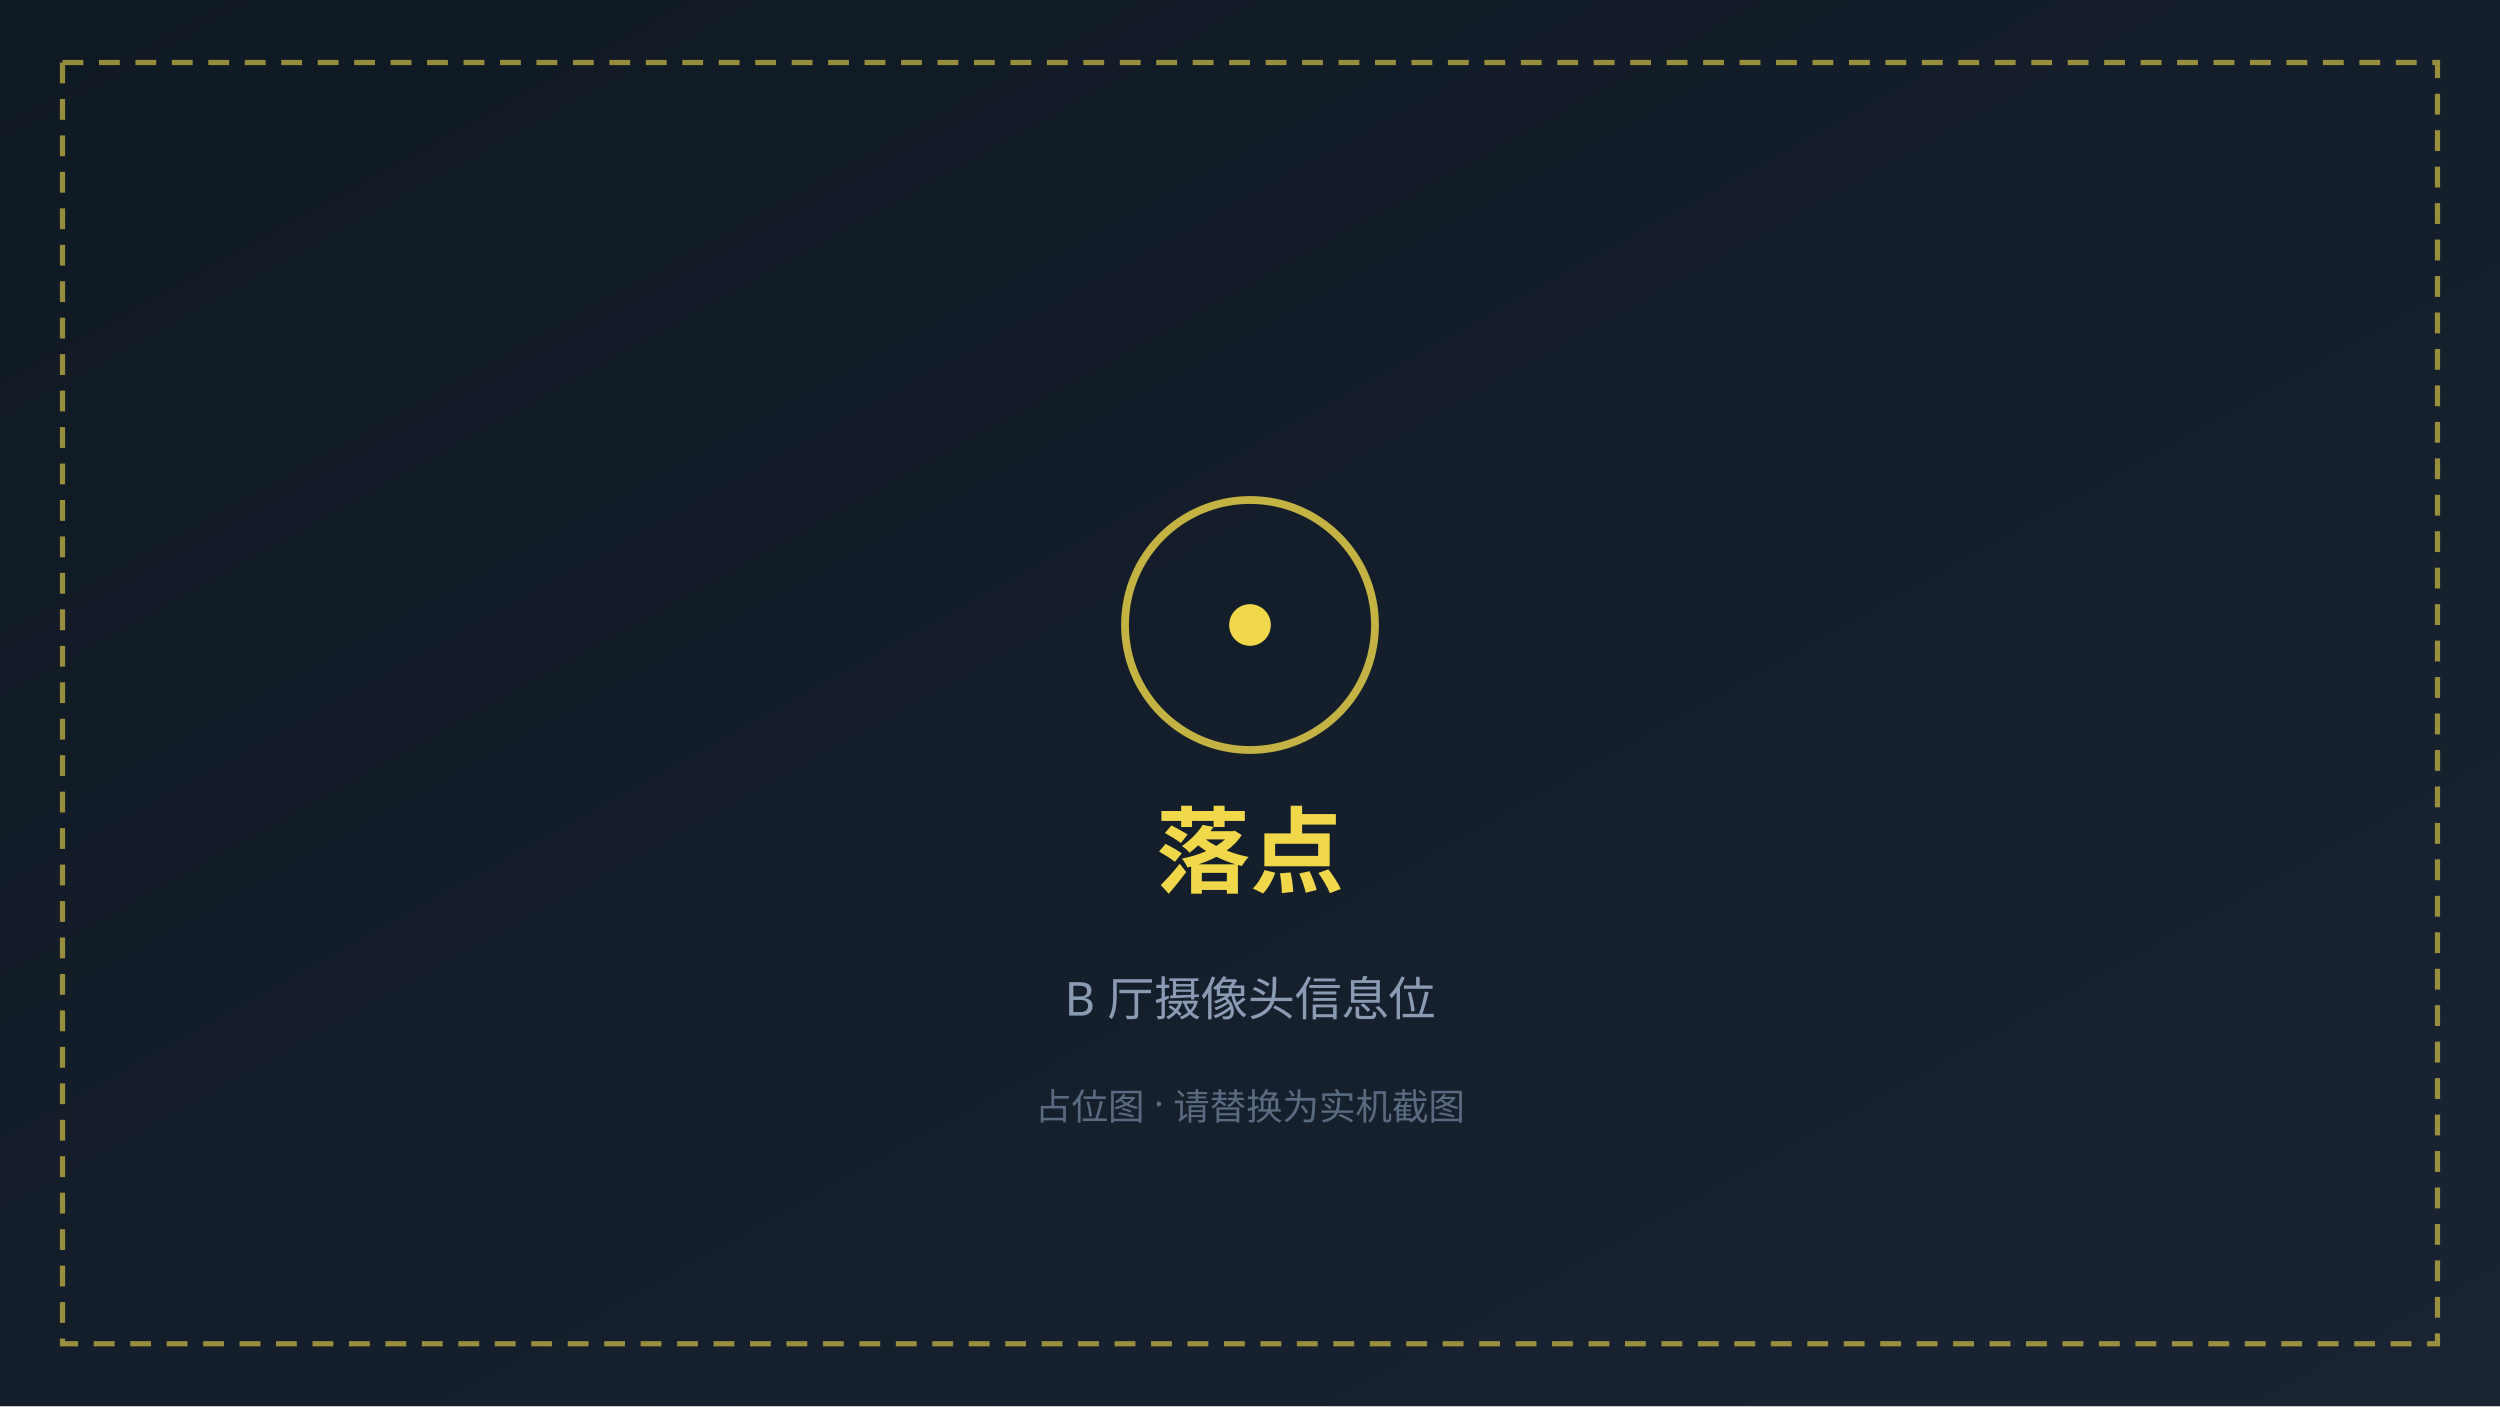
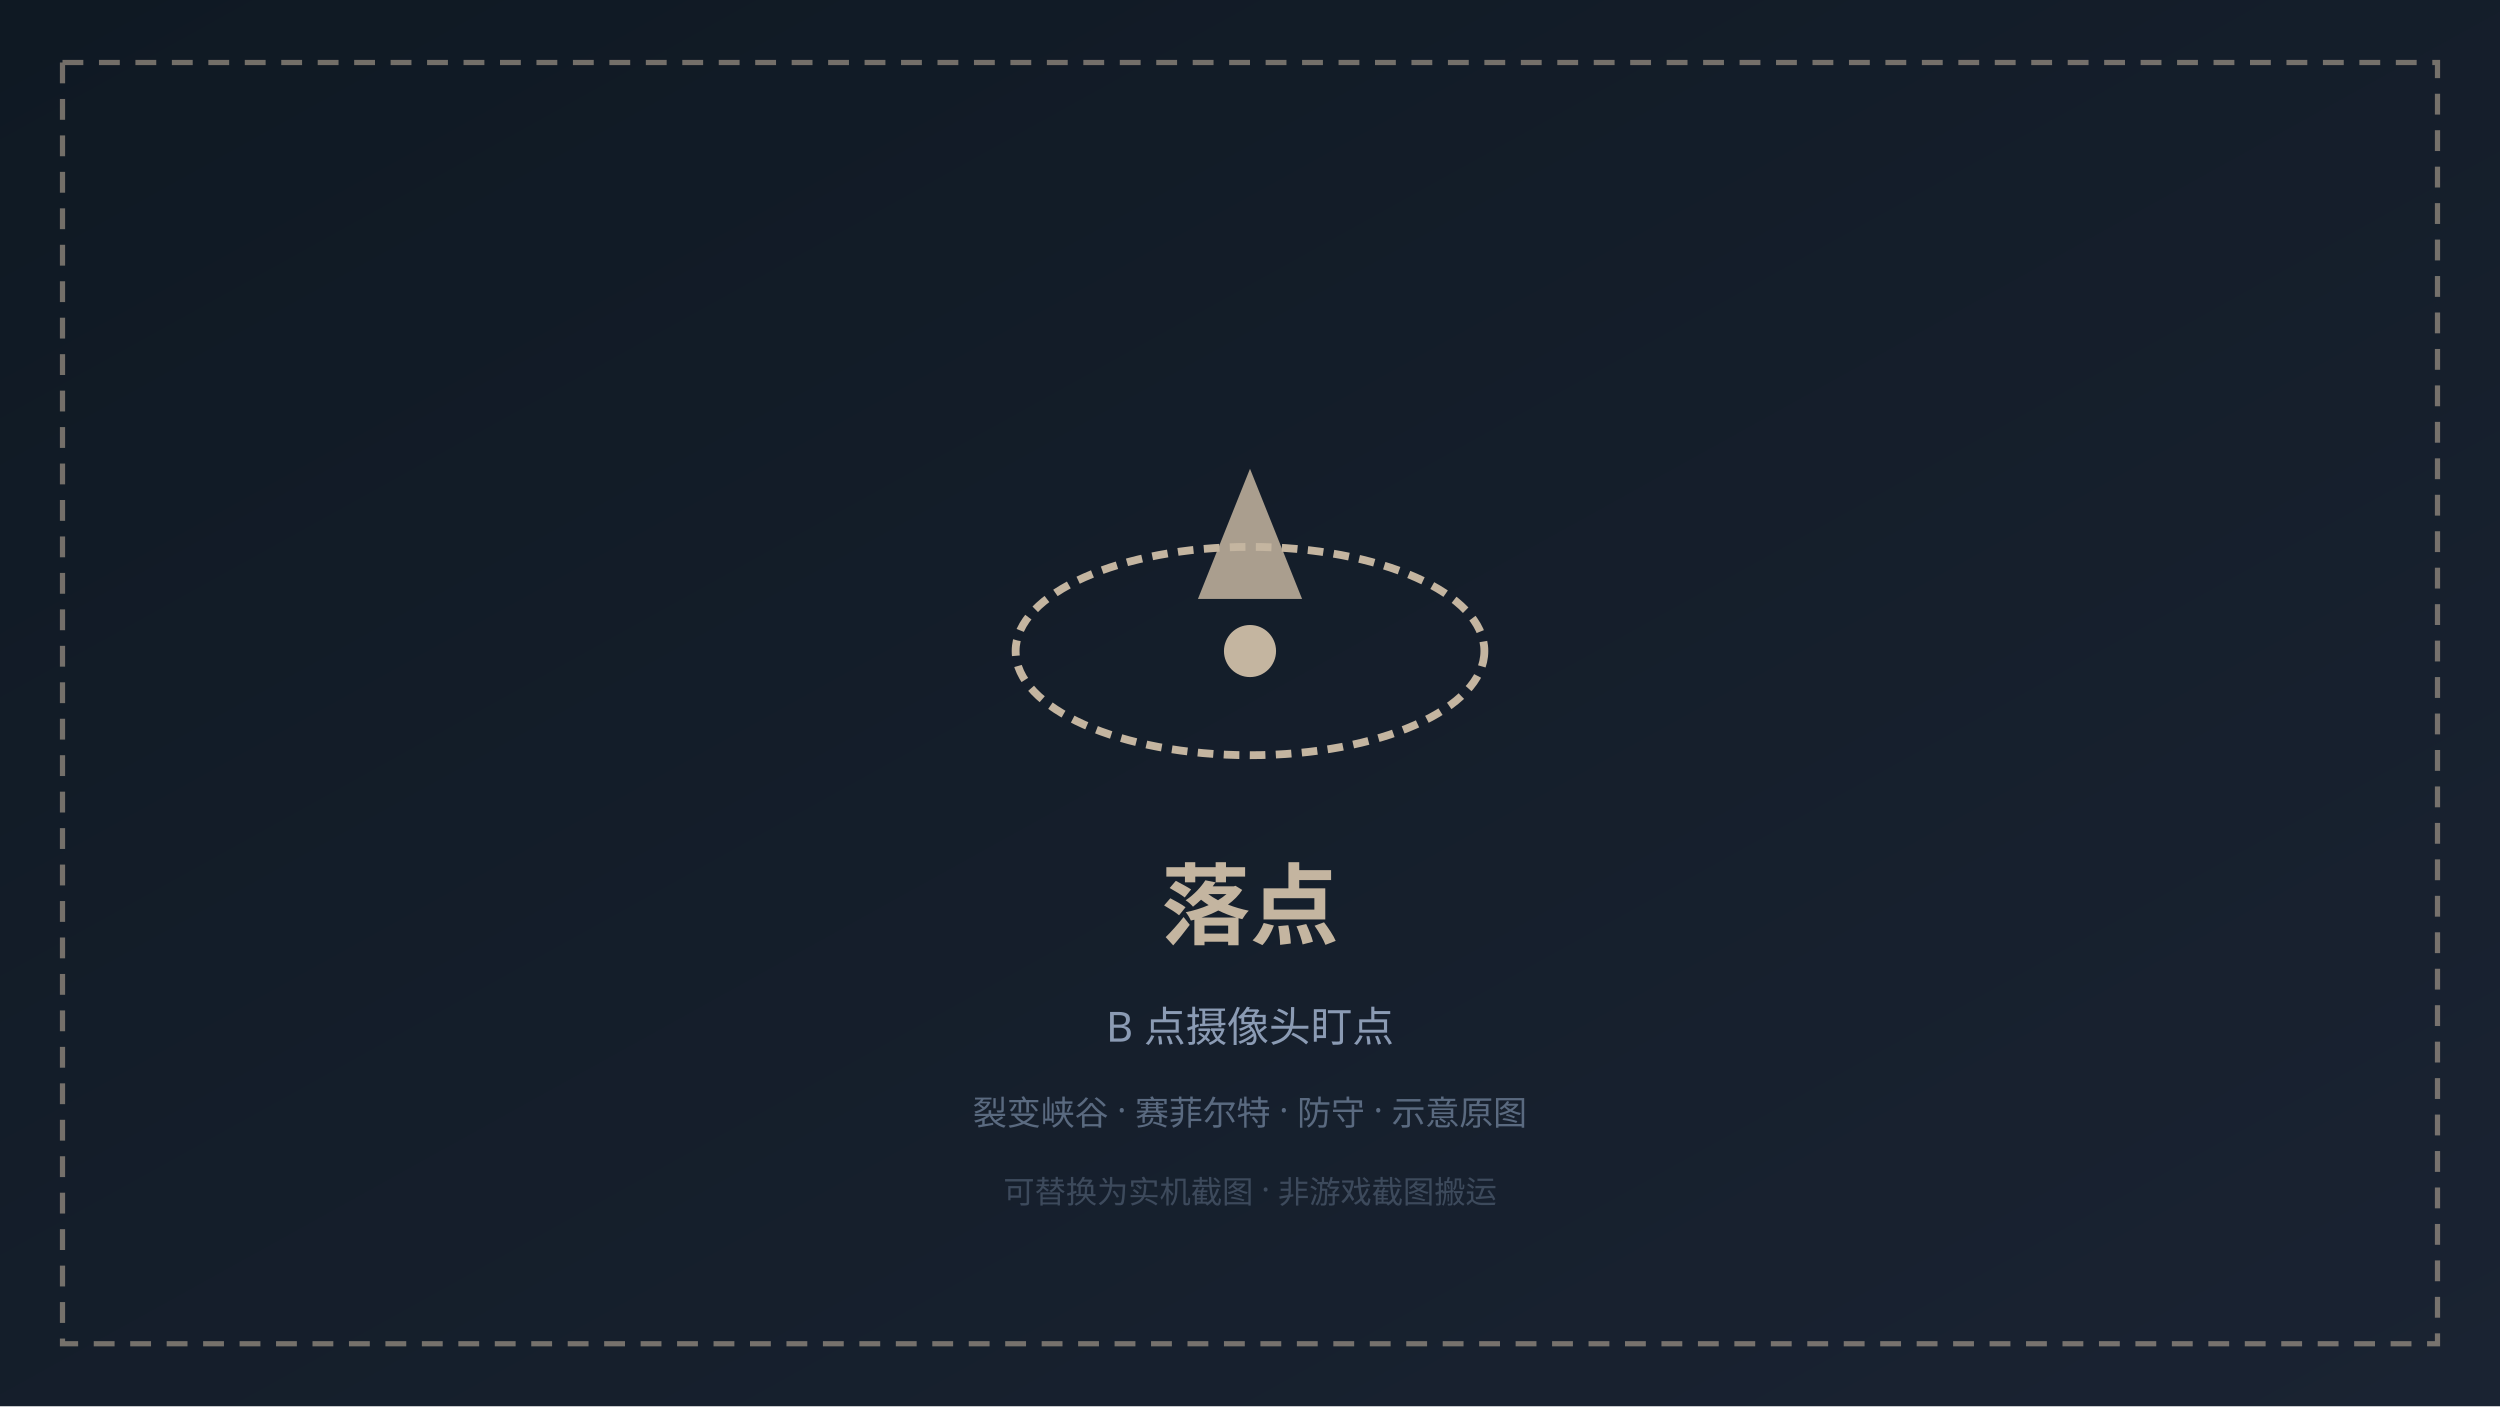
<svg xmlns="http://www.w3.org/2000/svg" width="960" height="540" viewBox="0 0 960 540">
  <defs>
    <linearGradient id="bg" x1="0" y1="0" x2="1" y2="1">
      <stop offset="0%" stop-color="#0f1923" />
      <stop offset="100%" stop-color="#1a2332" />
    </linearGradient>
+     <marker id="arrow" markerWidth="8" markerHeight="8" refX="4" refY="4" orient="auto">
+       <path d="M0,0 L8,4 L0,8 Z" fill="#c4b5a0" />
+     </marker>
  </defs>
  <rect width="960" height="540" fill="url(#bg)" />
-   <rect x="24" y="24" width="912" height="492" fill="none" stroke="#f0d84a" stroke-width="2" stroke-dasharray="8 6" opacity="0.6" />
-   <circle cx="480" cy="240" r="48" fill="none" stroke="#f0d84a" stroke-width="3" opacity="0.8" />
-   <circle cx="480" cy="240" r="8" fill="#f0d84a" />
-   <text x="480" y="340" text-anchor="middle" fill="#f0d84a" font-family="system-ui,sans-serif" font-size="36" font-weight="700">落点</text>
-   <text x="480" y="390" text-anchor="middle" fill="#8b9bb4" font-family="system-ui,sans-serif" font-size="18">B 厅摄像头信息位</text>
-   <text x="480" y="430" text-anchor="middle" fill="#5a6a80" font-family="system-ui,sans-serif" font-size="14">占位图 · 请替换为实机截图</text>
+   <rect x="24" y="24" width="912" height="492" fill="none" stroke="#c4b5a0" stroke-width="2" stroke-dasharray="8 6" opacity="0.55" />
+   <ellipse cx="480" cy="250" rx="90" ry="40" fill="none" stroke="#c4b5a0" stroke-width="3" stroke-dasharray="6 4" />
+   <circle cx="480" cy="250" r="10" fill="#c4b5a0" />
+   <path d="M480 180 L460 230 L500 230 Z" fill="#c4b5a0" opacity="0.85" />
+   <text x="480" y="360" text-anchor="middle" fill="#c4b5a0" font-family="system-ui,sans-serif" font-size="34" font-weight="700">落点</text>
+   <text x="480" y="400" text-anchor="middle" fill="#8b9bb4" font-family="system-ui,sans-serif" font-size="16">B 点摄像头盯点</text>
+   <text x="480" y="432" text-anchor="middle" fill="#5a6a80" font-family="system-ui,sans-serif" font-size="13">裂变峡谷 · 赛菲尔特 · 防守 · 示意原图</text>
+   <text x="480" y="462" text-anchor="middle" fill="#3d4a5c" font-family="system-ui,sans-serif" font-size="12">可替换为实机截图 · 非游戏截图搬运</text>
</svg>
